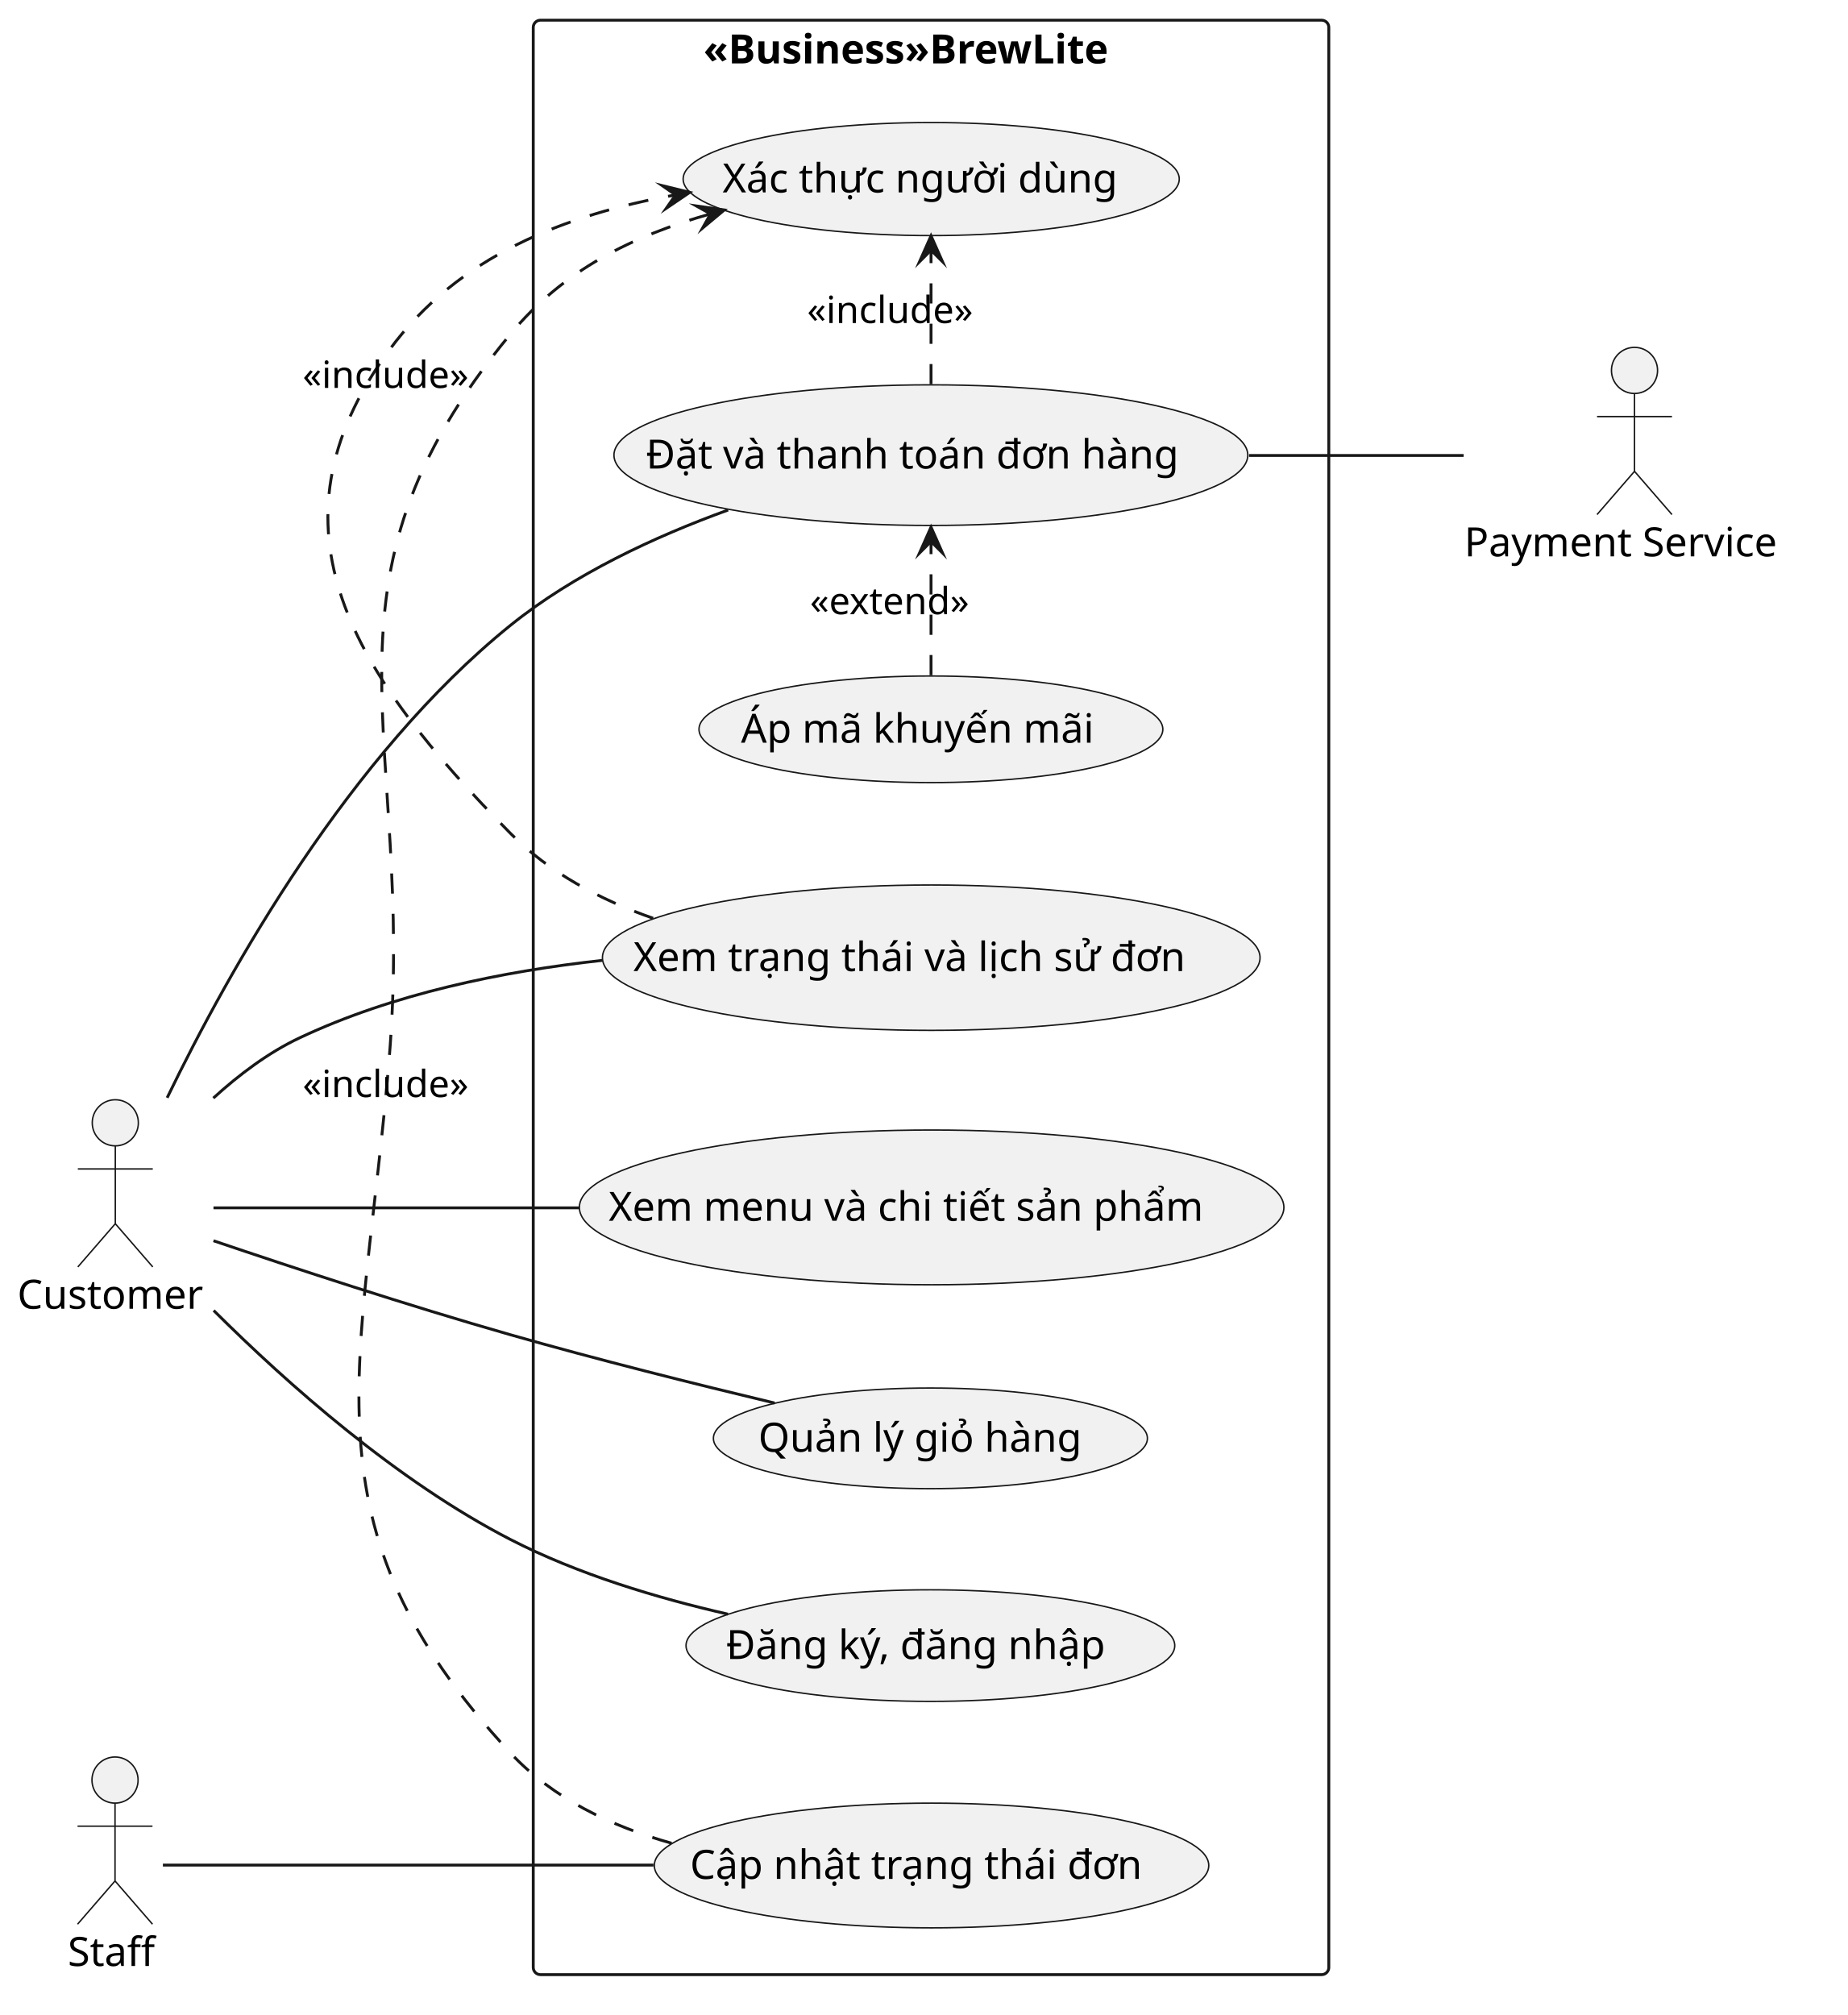
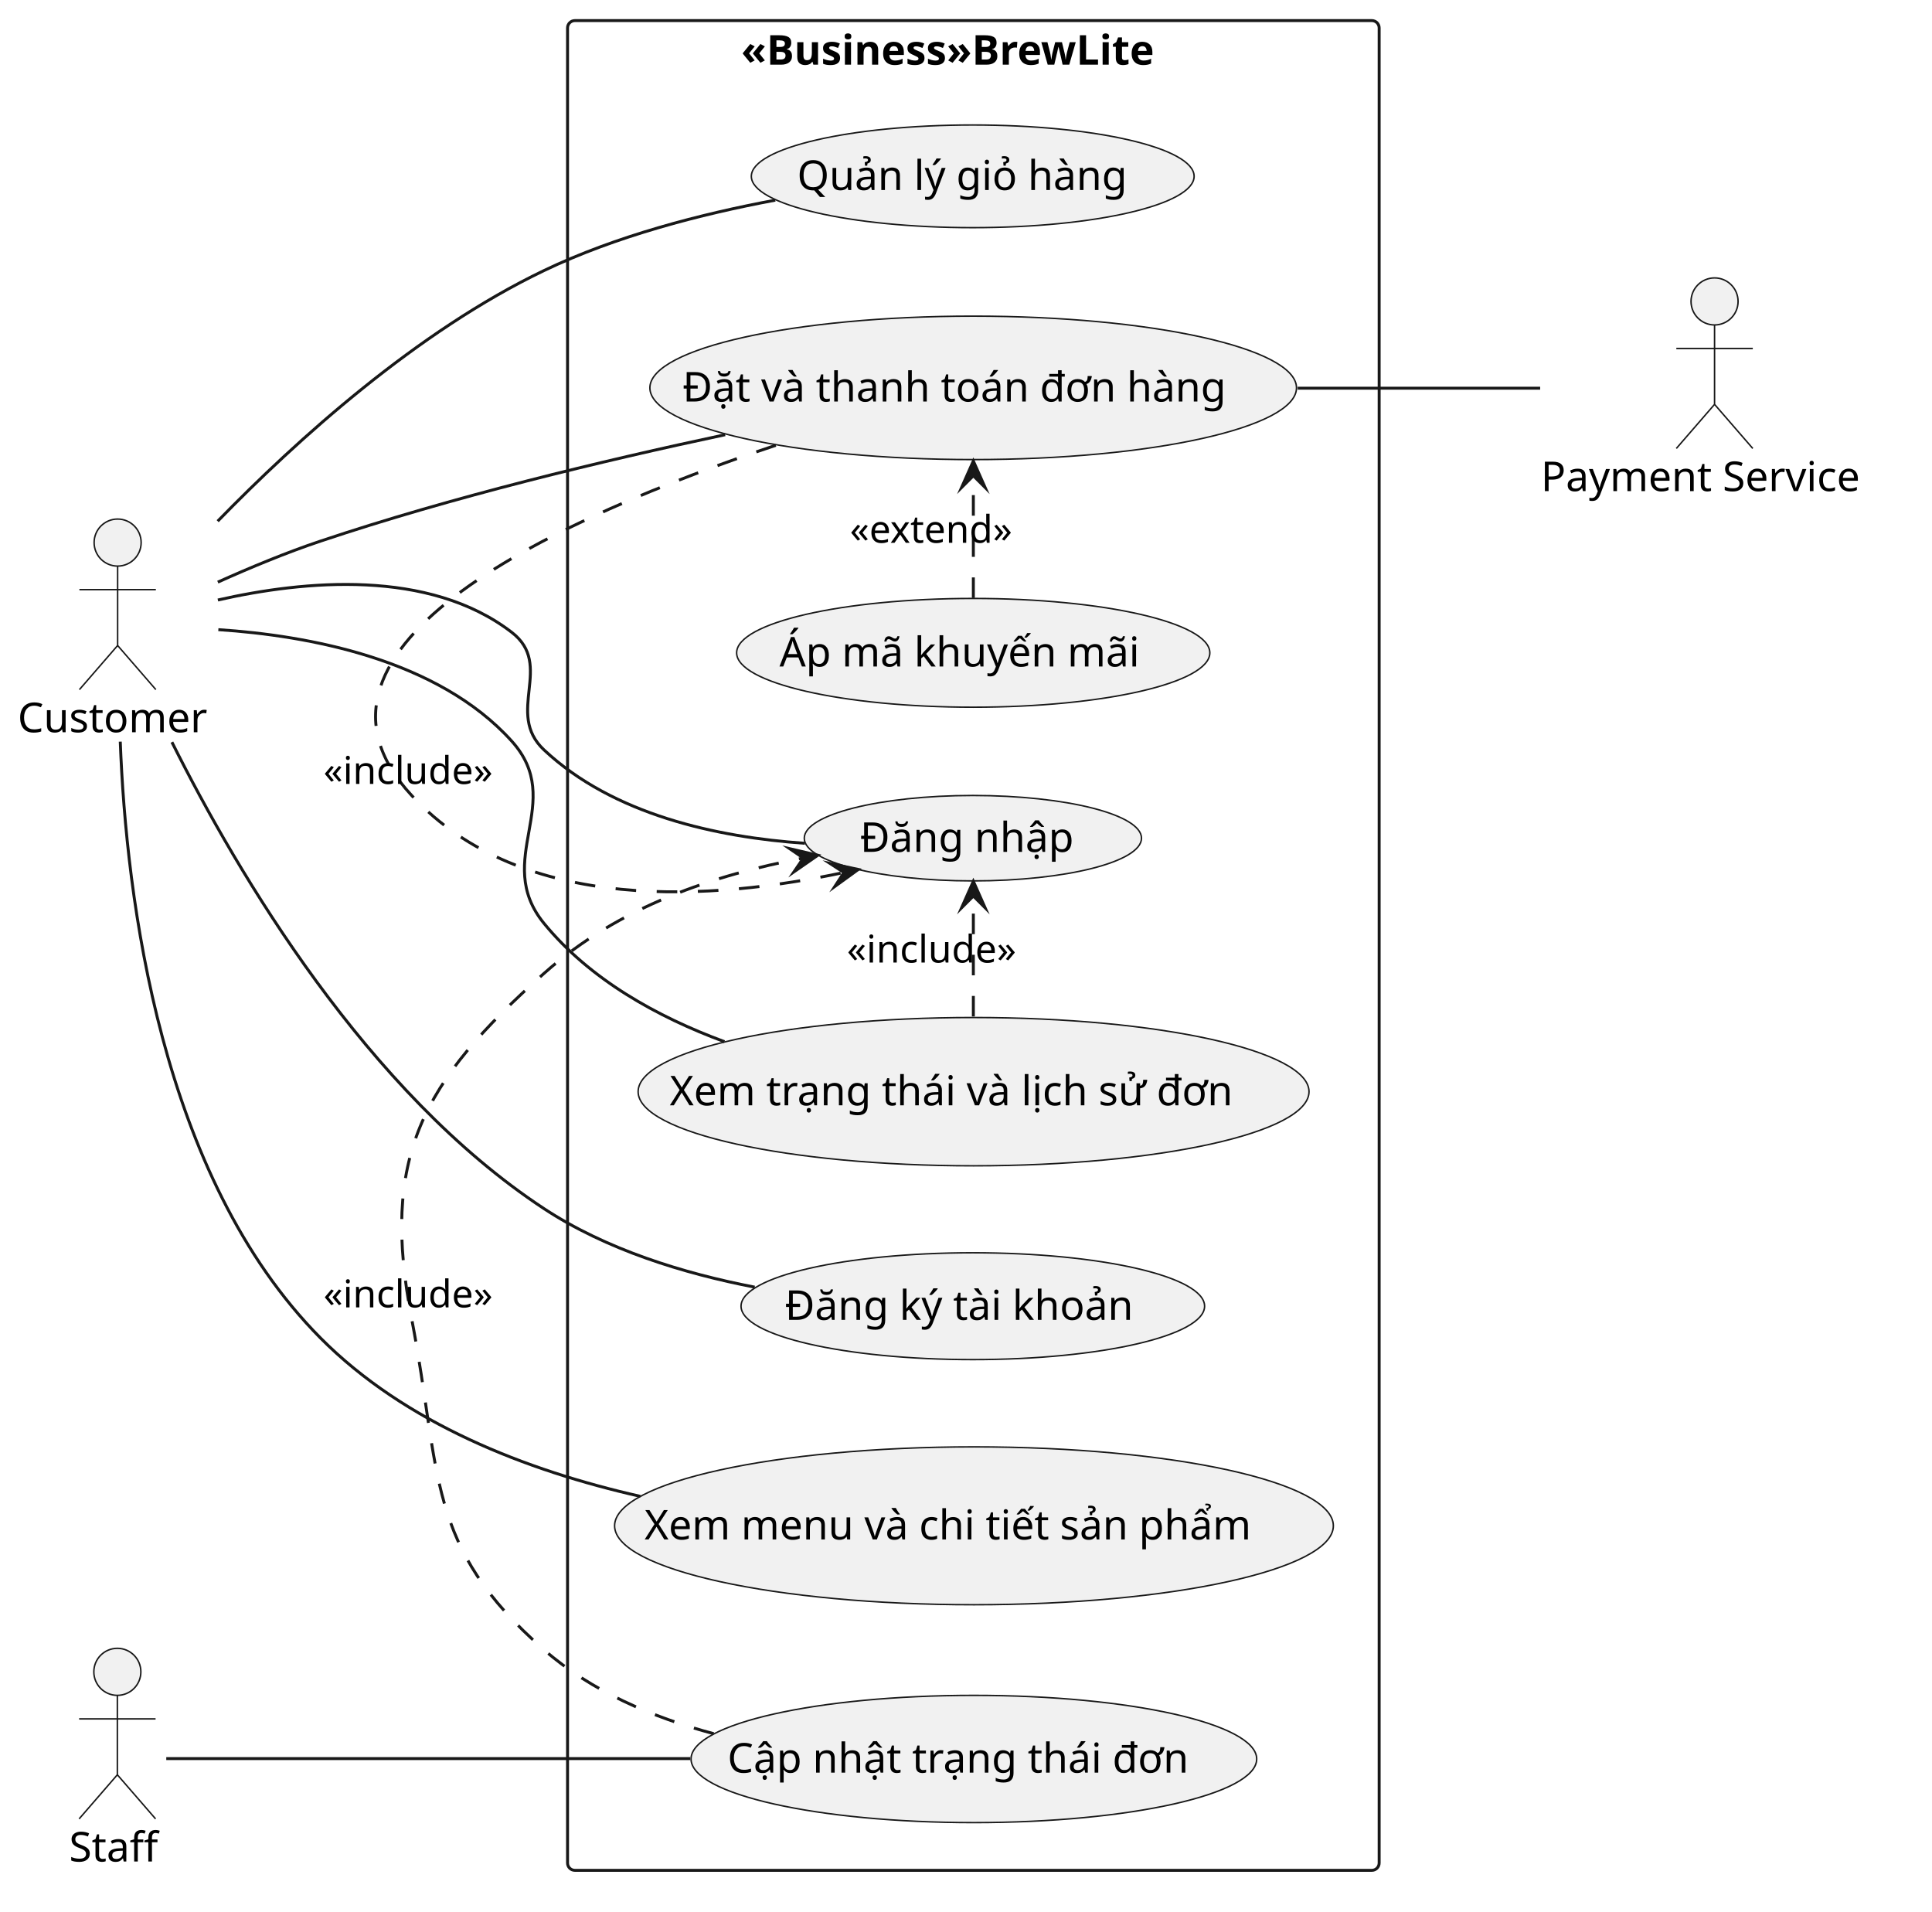
- <svg xmlns="http://www.w3.org/2000/svg" version="1.1" data-diagram-type="DESCRIPTION" style="width:641px;height:699px;background:#FFFFFF;" width="641px" height="699px" viewBox="0 0 641 699" zoomAndPan="magnify" preserveAspectRatio="none" contentStyleType="text/css">
+ <svg xmlns="http://www.w3.org/2000/svg" version="1.1" data-diagram-type="DESCRIPTION" style="width:657px;height:650px;background:#FFFFFF;" width="657px" height="650px" viewBox="0 0 657 650" zoomAndPan="magnify" preserveAspectRatio="none" contentStyleType="text/css">
  <defs />
  <g font-family="sans-serif" lengthAdjust="spacing">
-     <g class="cluster" data-qualified-name="..Business..BrewLite" id="ent0004" data-source-line="8">
-       <rect x="185" y="7" width="276" height="678" fill="none" style="stroke:#181818;stroke-width:1;" rx="2.5" ry="2.5" />
-       <text x="244.052" y="21.995" fill="#000" font-size="14" textLength="157.896" font-weight="700">«Business»BrewLite</text>
+     <g class="cluster" data-qualified-name="..Business..BrewLite" id="ent0004" data-source-line="10">
+       <rect x="193" y="7" width="276" height="629" fill="none" style="stroke:#181818;stroke-width:1;" rx="2.5" ry="2.5" />
+       <text x="252.052" y="21.995" fill="#000" font-size="14" textLength="157.896" font-weight="700">«Business»BrewLite</text>
    </g>
-     <g class="entity" data-qualified-name="..Business..BrewLite.UC01" id="ent0005" data-source-line="9">
-       <ellipse cx="323.212" cy="418.842" rx="122.212" ry="26.842" fill="#F1F1F1" style="stroke:#181818;stroke-width:0.5;" />
-       <text x="211.178" y="423.491" fill="#000" font-size="14" textLength="224.068">Xem menu và chi tiết sản phẩm</text>
+     <g class="entity" data-qualified-name="..Business..BrewLite.UC03" id="ent0005" data-source-line="11">
+       <ellipse cx="330.82" cy="444.164" rx="78.82" ry="18.164" fill="#F1F1F1" style="stroke:#181818;stroke-width:0.5;" />
+       <text x="266.877" y="448.812" fill="#000" font-size="14" textLength="127.887">Đăng ký tài khoản</text>
    </g>
-     <g class="entity" data-qualified-name="..Business..BrewLite.UC02" id="ent0006" data-source-line="10">
-       <ellipse cx="322.787" cy="498.957" rx="75.287" ry="17.457" fill="#F1F1F1" style="stroke:#181818;stroke-width:0.5;" />
-       <text x="263.075" y="503.606" fill="#000" font-size="14" textLength="119.424">Quản lý giỏ hàng</text>
+     <g class="entity" data-qualified-name="..Business..BrewLite.UC01" id="ent0006" data-source-line="12">
+       <ellipse cx="331.212" cy="518.842" rx="122.212" ry="26.842" fill="#F1F1F1" style="stroke:#181818;stroke-width:0.5;" />
+       <text x="219.178" y="523.491" fill="#000" font-size="14" textLength="224.068">Xem menu và chi tiết sản phẩm</text>
    </g>
-     <g class="entity" data-qualified-name="..Business..BrewLite.UC03" id="ent0007" data-source-line="11">
-       <ellipse cx="322.78" cy="570.856" rx="84.78" ry="19.356" fill="#F1F1F1" style="stroke:#181818;stroke-width:0.5;" />
-       <text x="251.871" y="575.505" fill="#000" font-size="14" textLength="141.818">Đăng ký, đăng nhập</text>
+     <g class="entity" data-qualified-name="..Business..BrewLite.UC02" id="ent0007" data-source-line="13">
+       <ellipse cx="330.787" cy="59.957" rx="75.287" ry="17.457" fill="#F1F1F1" style="stroke:#181818;stroke-width:0.5;" />
+       <text x="271.075" y="64.606" fill="#000" font-size="14" textLength="119.424">Quản lý giỏ hàng</text>
    </g>
-     <g class="entity" data-qualified-name="..Business..BrewLite.UC04" id="ent0008" data-source-line="12">
-       <ellipse cx="322.946" cy="157.889" rx="109.946" ry="24.389" fill="#F1F1F1" style="stroke:#181818;stroke-width:0.5;" />
-       <text x="224.065" y="162.538" fill="#000" font-size="14" textLength="197.764">Đặt và thanh toán đơn hàng</text>
+     <g class="entity" data-qualified-name="..Business..BrewLite.UC04" id="ent0008" data-source-line="14">
+       <ellipse cx="330.946" cy="131.889" rx="109.946" ry="24.389" fill="#F1F1F1" style="stroke:#181818;stroke-width:0.5;" />
+       <text x="232.065" y="136.538" fill="#000" font-size="14" textLength="197.764">Đặt và thanh toán đơn hàng</text>
    </g>
-     <g class="entity" data-qualified-name="..Business..BrewLite.UC05" id="ent0009" data-source-line="13">
-       <ellipse cx="323.074" cy="332.215" rx="114.074" ry="25.215" fill="#F1F1F1" style="stroke:#181818;stroke-width:0.5;" />
-       <text x="219.742" y="336.863" fill="#000" font-size="14" textLength="206.664">Xem trạng thái và lịch sử đơn</text>
+     <g class="entity" data-qualified-name="..Business..BrewLite.UC05" id="ent0009" data-source-line="15">
+       <ellipse cx="331.074" cy="371.215" rx="114.074" ry="25.215" fill="#F1F1F1" style="stroke:#181818;stroke-width:0.5;" />
+       <text x="227.742" y="375.863" fill="#000" font-size="14" textLength="206.664">Xem trạng thái và lịch sử đơn</text>
    </g>
-     <g class="entity" data-qualified-name="..Business..BrewLite.UC06" id="ent0010" data-source-line="14">
-       <ellipse cx="323.178" cy="647.136" rx="96.178" ry="21.636" fill="#F1F1F1" style="stroke:#181818;stroke-width:0.5;" />
-       <text x="239.379" y="651.784" fill="#000" font-size="14" textLength="167.597">Cập nhật trạng thái đơn</text>
+     <g class="entity" data-qualified-name="..Business..BrewLite.UC06" id="ent0010" data-source-line="16">
+       <ellipse cx="331.178" cy="598.136" rx="96.178" ry="21.636" fill="#F1F1F1" style="stroke:#181818;stroke-width:0.5;" />
+       <text x="247.379" y="602.784" fill="#000" font-size="14" textLength="167.597">Cập nhật trạng thái đơn</text>
    </g>
-     <g class="entity" data-qualified-name="..Business..BrewLite.UC07" id="ent0011" data-source-line="15">
-       <ellipse cx="322.961" cy="252.992" rx="80.461" ry="18.492" fill="#F1F1F1" style="stroke:#181818;stroke-width:0.5;" />
-       <text x="257.08" y="257.641" fill="#000" font-size="14" textLength="131.763">Áp mã khuyến mãi</text>
+     <g class="entity" data-qualified-name="..Business..BrewLite.UC07" id="ent0011" data-source-line="17">
+       <ellipse cx="330.961" cy="221.992" rx="80.461" ry="18.492" fill="#F1F1F1" style="stroke:#181818;stroke-width:0.5;" />
+       <text x="265.08" y="226.641" fill="#000" font-size="14" textLength="131.763">Áp mã khuyến mãi</text>
    </g>
-     <g class="entity" data-qualified-name="..Business..BrewLite.UC08" id="ent0012" data-source-line="16">
-       <ellipse cx="323.058" cy="62.112" rx="86.058" ry="19.612" fill="#F1F1F1" style="stroke:#181818;stroke-width:0.5;" />
-       <text x="250.679" y="66.76" fill="#000" font-size="14" textLength="144.758">Xác thực người dùng</text>
+     <g class="entity" data-qualified-name="..Business..BrewLite.UC08" id="ent0012" data-source-line="18">
+       <ellipse cx="330.841" cy="285.024" rx="57.341" ry="14.524" fill="#F1F1F1" style="stroke:#181818;stroke-width:0.5;" />
+       <text x="292.416" y="289.672" fill="#000" font-size="14" textLength="76.85">Đăng nhập</text>
    </g>
-     <g class="entity" data-qualified-name="Customer" id="ent0001" data-source-line="4">
-       <ellipse cx="40.002" cy="389.5" rx="8" ry="8" fill="#F1F1F1" style="stroke:#181818;stroke-width:0.5;" />
-       <path d="M40.002,397.5 L40.002,424.5 M27.002,405.5 L53.002,405.5 M40.002,424.5 L27.002,439.5 M40.002,424.5 L53.002,439.5" style="stroke:#181818;stroke-width:0.5;" fill="none" />
-       <text x="6" y="453.995" fill="#000" font-size="14" textLength="68.004">Customer</text>
+     <g class="entity" data-qualified-name="Customer" id="ent0001" data-source-line="6">
+       <ellipse cx="40.002" cy="184.5" rx="8" ry="8" fill="#F1F1F1" style="stroke:#181818;stroke-width:0.5;" />
+       <path d="M40.002,192.5 L40.002,219.5 M27.002,200.5 L53.002,200.5 M40.002,219.5 L27.002,234.5 M40.002,219.5 L53.002,234.5" style="stroke:#181818;stroke-width:0.5;" fill="none" />
+       <text x="6" y="248.995" fill="#000" font-size="14" textLength="68.004">Customer</text>
    </g>
-     <g class="entity" data-qualified-name="Staff" id="ent0002" data-source-line="5">
-       <ellipse cx="39.906" cy="617.5" rx="8" ry="8" fill="#F1F1F1" style="stroke:#181818;stroke-width:0.5;" />
-       <path d="M39.906,625.5 L39.906,652.5 M26.906,633.5 L52.906,633.5 M39.906,652.5 L26.906,667.5 M39.906,652.5 L52.906,667.5" style="stroke:#181818;stroke-width:0.5;" fill="none" />
-       <text x="23.5" y="681.995" fill="#000" font-size="14" textLength="32.813">Staff</text>
+     <g class="entity" data-qualified-name="Staff" id="ent0002" data-source-line="7">
+       <ellipse cx="39.906" cy="568.5" rx="8" ry="8" fill="#F1F1F1" style="stroke:#181818;stroke-width:0.5;" />
+       <path d="M39.906,576.5 L39.906,603.5 M26.906,584.5 L52.906,584.5 M39.906,603.5 L26.906,618.5 M39.906,603.5 L52.906,618.5" style="stroke:#181818;stroke-width:0.5;" fill="none" />
+       <text x="23.5" y="632.995" fill="#000" font-size="14" textLength="32.813">Staff</text>
    </g>
-     <g class="entity" data-qualified-name="PS" id="ent0003" data-source-line="6">
-       <ellipse cx="567.056" cy="128.5" rx="8" ry="8" fill="#F1F1F1" style="stroke:#181818;stroke-width:0.5;" />
-       <path d="M567.056,136.5 L567.056,163.5 M554.056,144.5 L580.056,144.5 M567.056,163.5 L554.056,178.5 M567.056,163.5 L580.056,178.5" style="stroke:#181818;stroke-width:0.5;" fill="none" />
-       <text x="508" y="192.995" fill="#000" font-size="14" textLength="118.111">Payment Service</text>
+     <g class="entity" data-qualified-name="PS" id="ent0003" data-source-line="8">
+       <ellipse cx="583.056" cy="102.5" rx="8" ry="8" fill="#F1F1F1" style="stroke:#181818;stroke-width:0.5;" />
+       <path d="M583.056,110.5 L583.056,137.5 M570.056,118.5 L596.056,118.5 M583.056,137.5 L570.056,152.5 M583.056,137.5 L596.056,152.5" style="stroke:#181818;stroke-width:0.5;" fill="none" />
+       <text x="524" y="166.995" fill="#000" font-size="14" textLength="118.111">Payment Service</text>
    </g>
-     <g class="link" data-entity-1="ent0001" data-entity-2="ent0005" id="lnk13" data-source-line="19" data-link-type="association">
-       <path d="M74.06,419 C105.47,419 154.65,419 200.95,419" style="stroke:#181818;stroke-width:1;" fill="none" id="Customer-UC01" />
+     <g class="link" data-entity-1="ent0001" data-entity-2="ent0005" id="lnk13" data-source-line="21" data-link-type="association">
+       <path d="M58.46,252.36 C81.07,297.54 124.82,371.43 185,411 C206.14,424.9 232.34,433 256.64,437.69" style="stroke:#181818;stroke-width:1;" fill="none" id="Customer-UC03" />
    </g>
-     <g class="link" data-entity-1="ent0001" data-entity-2="ent0006" id="lnk14" data-source-line="20" data-link-type="association">
-       <path d="M74.06,430.41 C101.48,439.7 141.56,452.88 177,463 C207.18,471.62 241.22,480.13 268.74,486.71" style="stroke:#181818;stroke-width:1;" fill="none" id="Customer-UC02" />
+     <g class="link" data-entity-1="ent0001" data-entity-2="ent0006" id="lnk14" data-source-line="22" data-link-type="association">
+       <path d="M40.9,252.19 C42.9,305.03 54.47,400.09 109,455 C137.78,483.98 178.83,500.02 217.75,508.83" style="stroke:#181818;stroke-width:1;" fill="none" id="Customer-UC01" />
    </g>
-     <g class="link" data-entity-1="ent0001" data-entity-2="ent0007" id="lnk15" data-source-line="21" data-link-type="association">
-       <path d="M74.13,454.6 C99.87,480.23 137.7,513.74 177,534 C200.32,546.02 227.81,554.32 252.55,559.95" style="stroke:#181818;stroke-width:1;" fill="none" id="Customer-UC03" />
+     <g class="link" data-entity-1="ent0001" data-entity-2="ent0007" id="lnk15" data-source-line="23" data-link-type="association">
+       <path d="M74.02,177.23 C101.09,149.44 141.86,112.67 185,92 C209.41,80.3 238.19,72.82 263.65,68.06" style="stroke:#181818;stroke-width:1;" fill="none" id="Customer-UC02" />
    </g>
-     <g class="link" data-entity-1="ent0001" data-entity-2="ent0008" id="lnk16" data-source-line="22" data-link-type="association">
-       <path d="M57.99,380.82 C79.7,335.98 121.25,262.02 177,217 C198.99,199.24 227.05,186.18 252.61,176.92" style="stroke:#181818;stroke-width:1;" fill="none" id="Customer-UC04" />
+     <g class="link" data-entity-1="ent0001" data-entity-2="ent0008" id="lnk16" data-source-line="24" data-link-type="association">
+       <path d="M74.07,197.95 C85.02,193.03 97.38,187.89 109,184 C153.66,169.04 204.78,156.71 246.6,147.82" style="stroke:#181818;stroke-width:1;" fill="none" id="Customer-UC04" />
    </g>
-     <g class="link" data-entity-1="ent0001" data-entity-2="ent0009" id="lnk17" data-source-line="23" data-link-type="association">
-       <path d="M74.01,380.93 C82.94,372.79 93.15,365.11 104,360 C136.28,344.8 174.06,336.96 209.01,333.15" style="stroke:#181818;stroke-width:1;" fill="none" id="Customer-UC05" />
+     <g class="link" data-entity-1="ent0001" data-entity-2="ent0009" id="lnk17" data-source-line="25" data-link-type="association">
+       <path d="M74.25,214.11 C104.72,216.11 148.82,224.1 174,252 C192.75,272.78 167.27,292.34 185,314 C200.59,333.05 223.42,345.76 246.37,354.22" style="stroke:#181818;stroke-width:1;" fill="none" id="Customer-UC05" />
    </g>
-     <g class="link" data-entity-1="ent0002" data-entity-2="ent0010" id="lnk18" data-source-line="24" data-link-type="association">
-       <path d="M56.51,647 C88.55,647 164.29,647 226.7,647" style="stroke:#181818;stroke-width:1;" fill="none" id="Staff-UC06" />
+     <g class="link" data-entity-1="ent0001" data-entity-2="ent0012" id="lnk18" data-source-line="26" data-link-type="association">
+       <path d="M74.09,204.03 C103.4,197.38 145.8,193.34 174,215 C188.62,226.23 171.55,242.39 185,255 C208.53,277.07 243.84,284.71 273.72,286.76" style="stroke:#181818;stroke-width:1;" fill="none" id="Customer-UC08" />
    </g>
-     <g class="link" data-entity-1="ent0008" data-entity-2="ent0003" id="lnk19" data-source-line="25" data-link-type="association">
-       <path d="M433.32,158 C459,158 485.38,158 507.79,158" style="stroke:#181818;stroke-width:1;" fill="none" id="UC04-PS" />
+     <g class="link" data-entity-1="ent0002" data-entity-2="ent0010" id="lnk19" data-source-line="27" data-link-type="association">
+       <path d="M56.54,598 C89.72,598 169.77,598 234.73,598" style="stroke:#181818;stroke-width:1;" fill="none" id="Staff-UC06" />
    </g>
-     <g class="link" data-entity-1="ent0008" data-entity-2="ent0012" id="lnk20" data-source-line="27" data-link-type="dependency">
-       <path d="M323,133.28 C323,117.28 323,101.73 323,86.8" style="stroke:#181818;stroke-width:1;stroke-dasharray:7,7;" fill="none" id="UC04-to-UC08" />
-       <polygon points="323,81.8,319,90.8,323,86.8,327,90.8,323,81.8" fill="#181818" style="stroke:#181818;stroke-width:1;stroke-linejoin:miter;stroke-miterlimit:10;" />
-       <text x="280" y="112.067" fill="#000" font-size="13" textLength="63.007">«include»</text>
+     <g class="link" data-entity-1="ent0008" data-entity-2="ent0003" id="lnk20" data-source-line="28" data-link-type="association">
+       <path d="M441.29,132 C469.67,132 499.15,132 523.75,132" style="stroke:#181818;stroke-width:1;" fill="none" id="UC04-PS" />
    </g>
-     <g class="link" data-entity-1="ent0009" data-entity-2="ent0012" id="lnk21" data-source-line="28" data-link-type="dependency">
-       <path d="M226.6,318.55 C208.23,312.14 190.54,302.74 177,289 C123.12,234.34 89.65,183.42 135,121.5 C158.97,88.77 196.108,74.472 234.378,67.612" style="stroke:#181818;stroke-width:1;stroke-dasharray:7,7;" fill="none" id="UC05-to-UC08" />
-       <polygon points="239.3,66.73,229.735,64.381,234.378,67.612,231.147,72.255,239.3,66.73" fill="#181818" style="stroke:#181818;stroke-width:1;stroke-linejoin:miter;stroke-miterlimit:10;" />
-       <text x="105" y="134.567" fill="#000" font-size="13" textLength="63.007">«include»</text>
+     <g class="link" data-entity-1="ent0008" data-entity-2="ent0012" id="lnk21" data-source-line="30" data-link-type="dependency">
+       <path d="M263.83,151.42 C191.54,175.5 92.87,219.66 140,270.5 C177.87,311.35 243.058,305.986 286.988,296.686" style="stroke:#181818;stroke-width:1;stroke-dasharray:7,7;" fill="none" id="UC04-to-UC08" />
+       <polygon points="291.88,295.65,282.247,293.601,286.988,296.686,283.904,301.427,291.88,295.65" fill="#181818" style="stroke:#181818;stroke-width:1;stroke-linejoin:miter;stroke-miterlimit:10;" />
+       <text x="110" y="266.567" fill="#000" font-size="13" textLength="63.007">«include»</text>
    </g>
-     <g class="link" data-entity-1="ent0010" data-entity-2="ent0012" id="lnk22" data-source-line="29" data-link-type="dependency">
-       <path d="M233,639.41 C212.11,633.56 191.72,623.87 177,608 C103.22,528.44 126.03,475.64 135,367.5 C144.37,254.56 104.78,203.33 177,116 C195.52,93.61 219.419,81.863 246.489,74.193" style="stroke:#181818;stroke-width:1;stroke-dasharray:7,7;" fill="none" id="UC06-to-UC08" />
-       <polygon points="251.3,72.83,241.55,71.435,246.489,74.193,243.731,79.132,251.3,72.83" fill="#181818" style="stroke:#181818;stroke-width:1;stroke-linejoin:miter;stroke-miterlimit:10;" />
-       <text x="105" y="380.567" fill="#000" font-size="13" textLength="63.007">«include»</text>
+     <g class="link" data-entity-1="ent0009" data-entity-2="ent0012" id="lnk22" data-source-line="31" data-link-type="dependency">
+       <path d="M331,345.66 C331,330.7 331,317.28 331,304.69" style="stroke:#181818;stroke-width:1;stroke-dasharray:7,7;" fill="none" id="UC05-to-UC08" />
+       <polygon points="331,299.69,327,308.69,331,304.69,335,308.69,331,299.69" fill="#181818" style="stroke:#181818;stroke-width:1;stroke-linejoin:miter;stroke-miterlimit:10;" />
+       <text x="288" y="327.317" fill="#000" font-size="13" textLength="63.007">«include»</text>
    </g>
-     <g class="link" data-entity-1="ent0011" data-entity-2="ent0008" id="lnk23" data-source-line="30" data-link-type="dependency">
-       <path d="M323,234.23 C323,219.52 323,203.93 323,187.85" style="stroke:#181818;stroke-width:1;stroke-dasharray:7,7;" fill="none" id="UC07-to-UC04" />
-       <polygon points="323,182.85,319,191.85,323,187.85,327,191.85,323,182.85" fill="#181818" style="stroke:#181818;stroke-width:1;stroke-linejoin:miter;stroke-miterlimit:10;" />
-       <text x="281" y="213.067" fill="#000" font-size="13" textLength="61.185">«extend»</text>
+     <g class="link" data-entity-1="ent0010" data-entity-2="ent0012" id="lnk23" data-source-line="32" data-link-type="dependency">
+       <path d="M242.7,589.53 C221.91,584 201.13,575.13 185,561 C144.49,525.52 150.18,501.38 140,448.5 C129.42,393.59 143.24,368.19 185,331 C210.7,308.11 242.848,297.545 273.198,291.765" style="stroke:#181818;stroke-width:1;stroke-dasharray:7,7;" fill="none" id="UC06-to-UC08" />
+       <polygon points="278.11,290.83,268.521,288.584,273.198,291.765,270.017,296.443,278.11,290.83" fill="#181818" style="stroke:#181818;stroke-width:1;stroke-linejoin:miter;stroke-miterlimit:10;" />
+       <text x="110" y="444.567" fill="#000" font-size="13" textLength="63.007">«include»</text>
+     </g>
+     <g class="link" data-entity-1="ent0011" data-entity-2="ent0008" id="lnk24" data-source-line="33" data-link-type="dependency">
+       <path d="M331,203.35 C331,189.86 331,176.49 331,161.77" style="stroke:#181818;stroke-width:1;stroke-dasharray:7,7;" fill="none" id="UC07-to-UC04" />
+       <polygon points="331,156.77,327,165.77,331,161.77,335,165.77,331,156.77" fill="#181818" style="stroke:#181818;stroke-width:1;stroke-linejoin:miter;stroke-miterlimit:10;" />
+       <text x="289" y="184.567" fill="#000" font-size="13" textLength="61.185">«extend»</text>
    </g>
  </g>
</svg>
